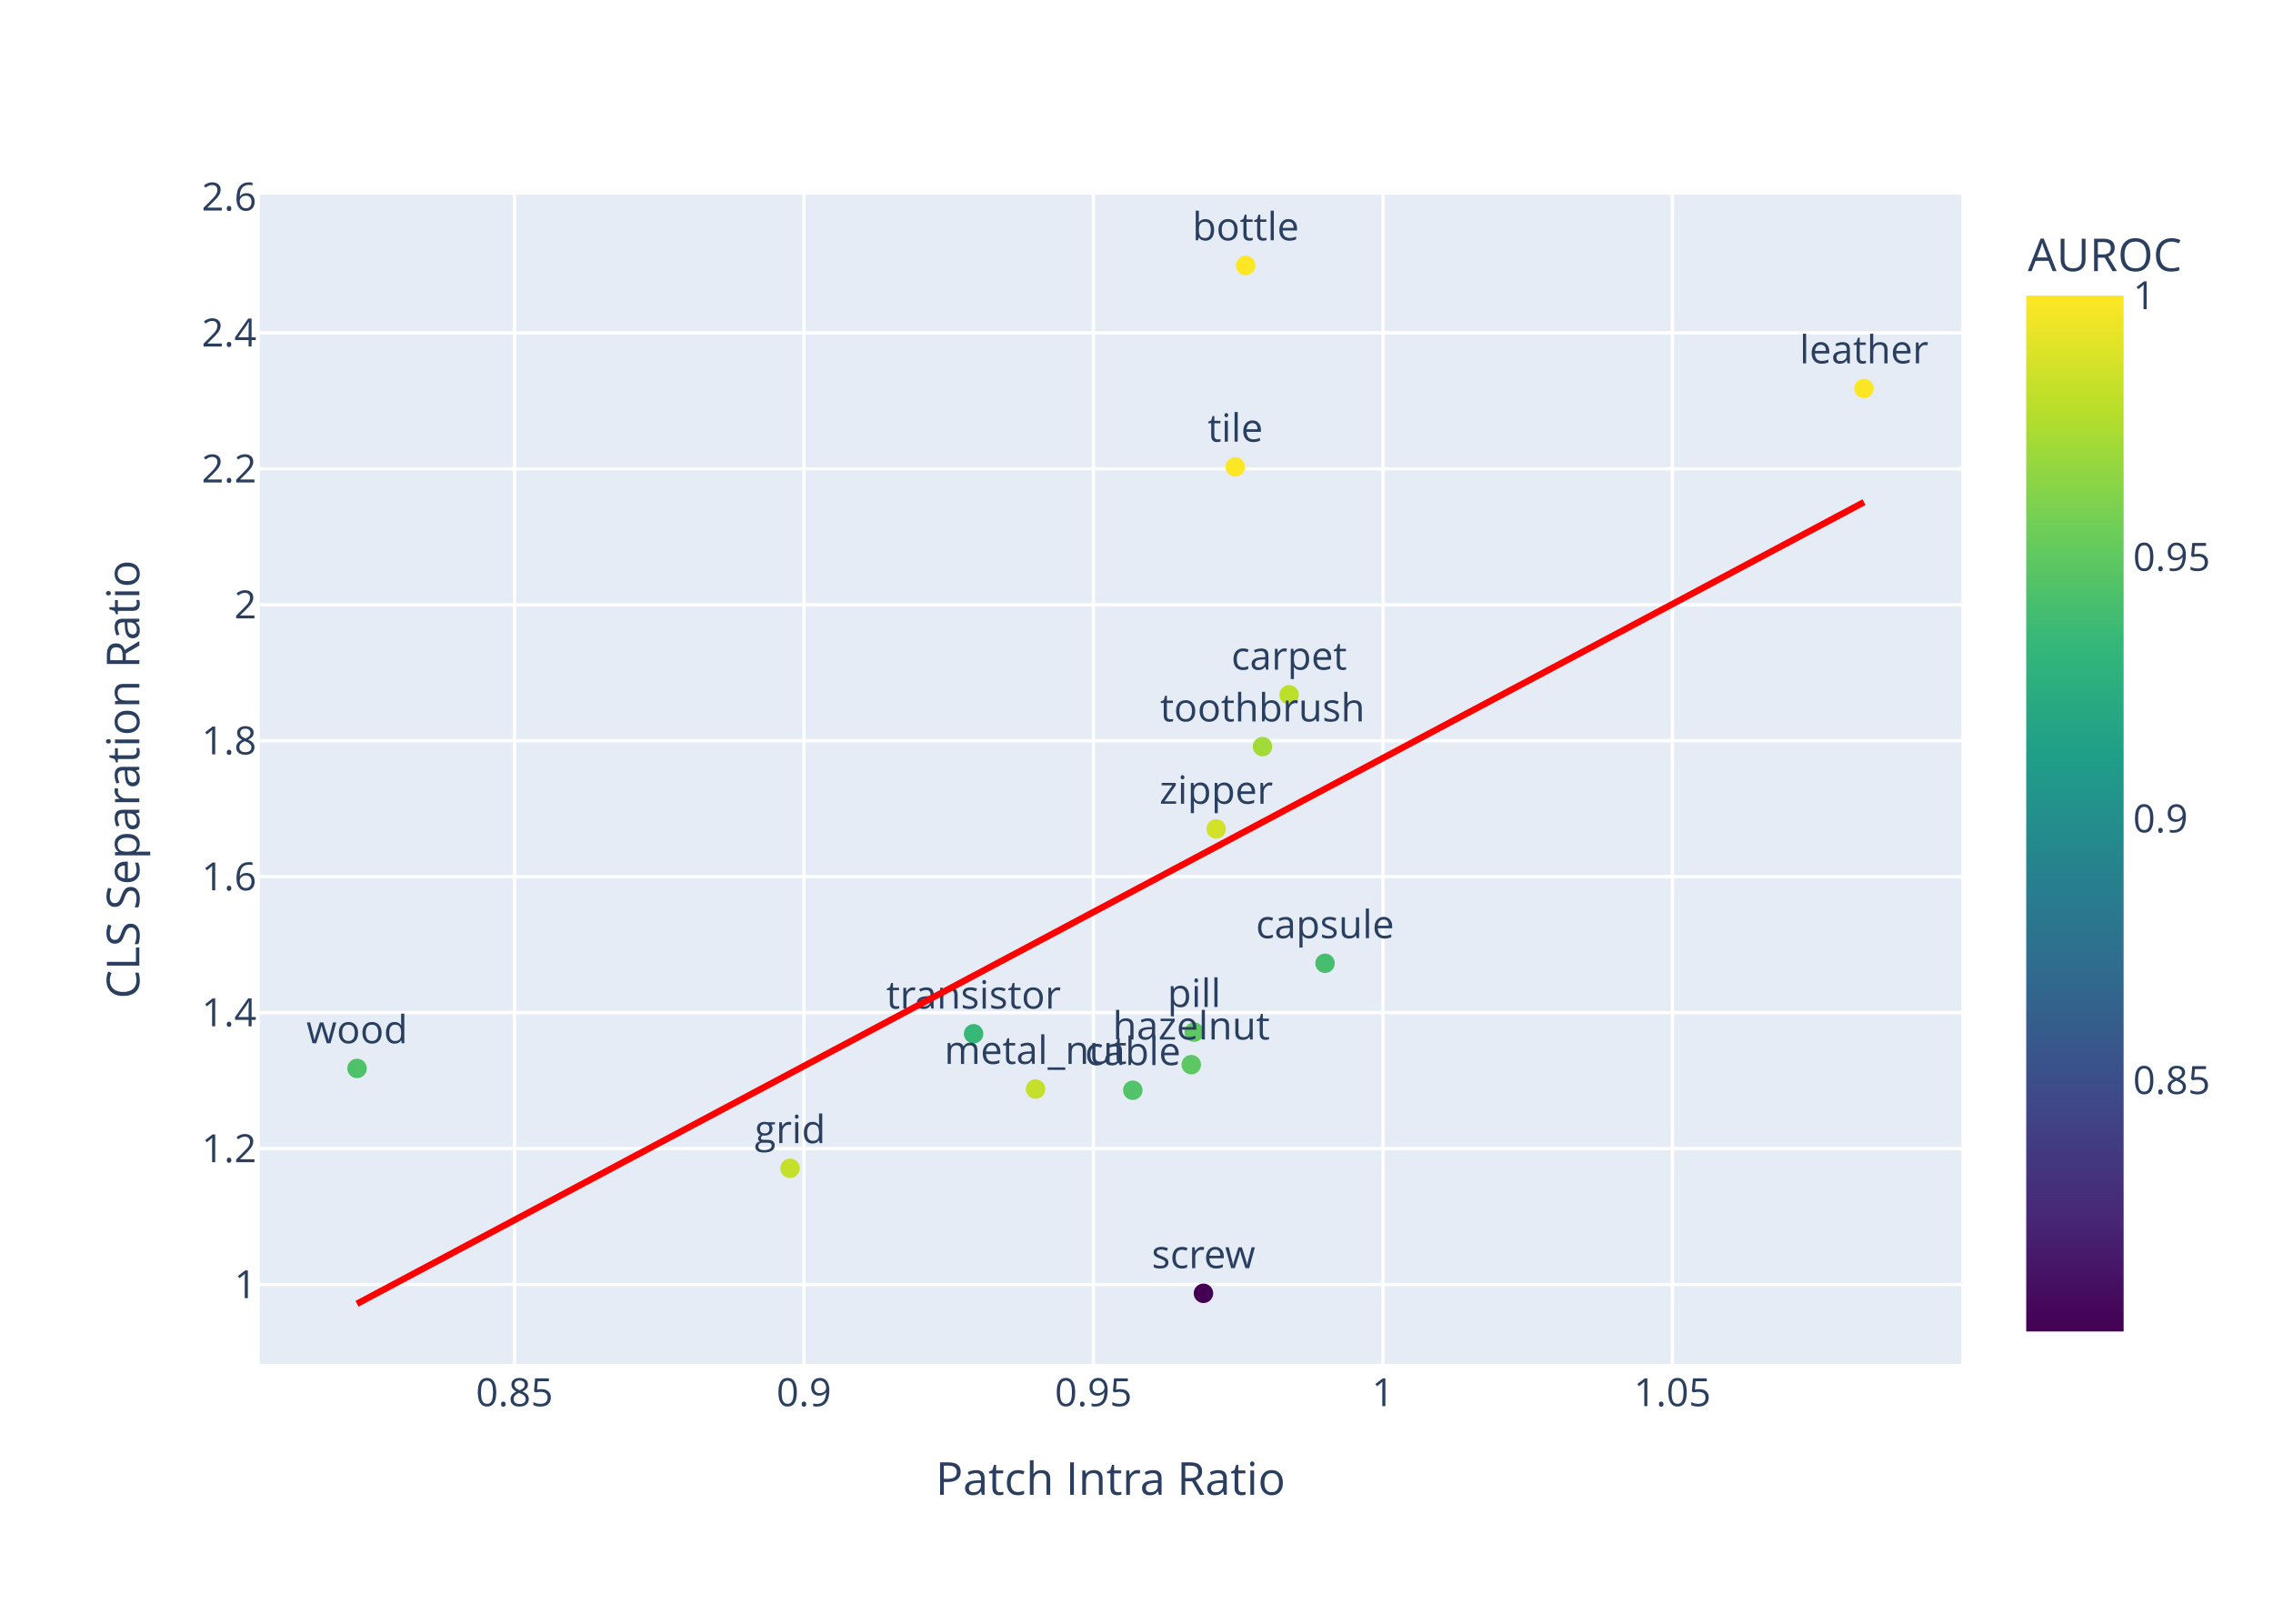
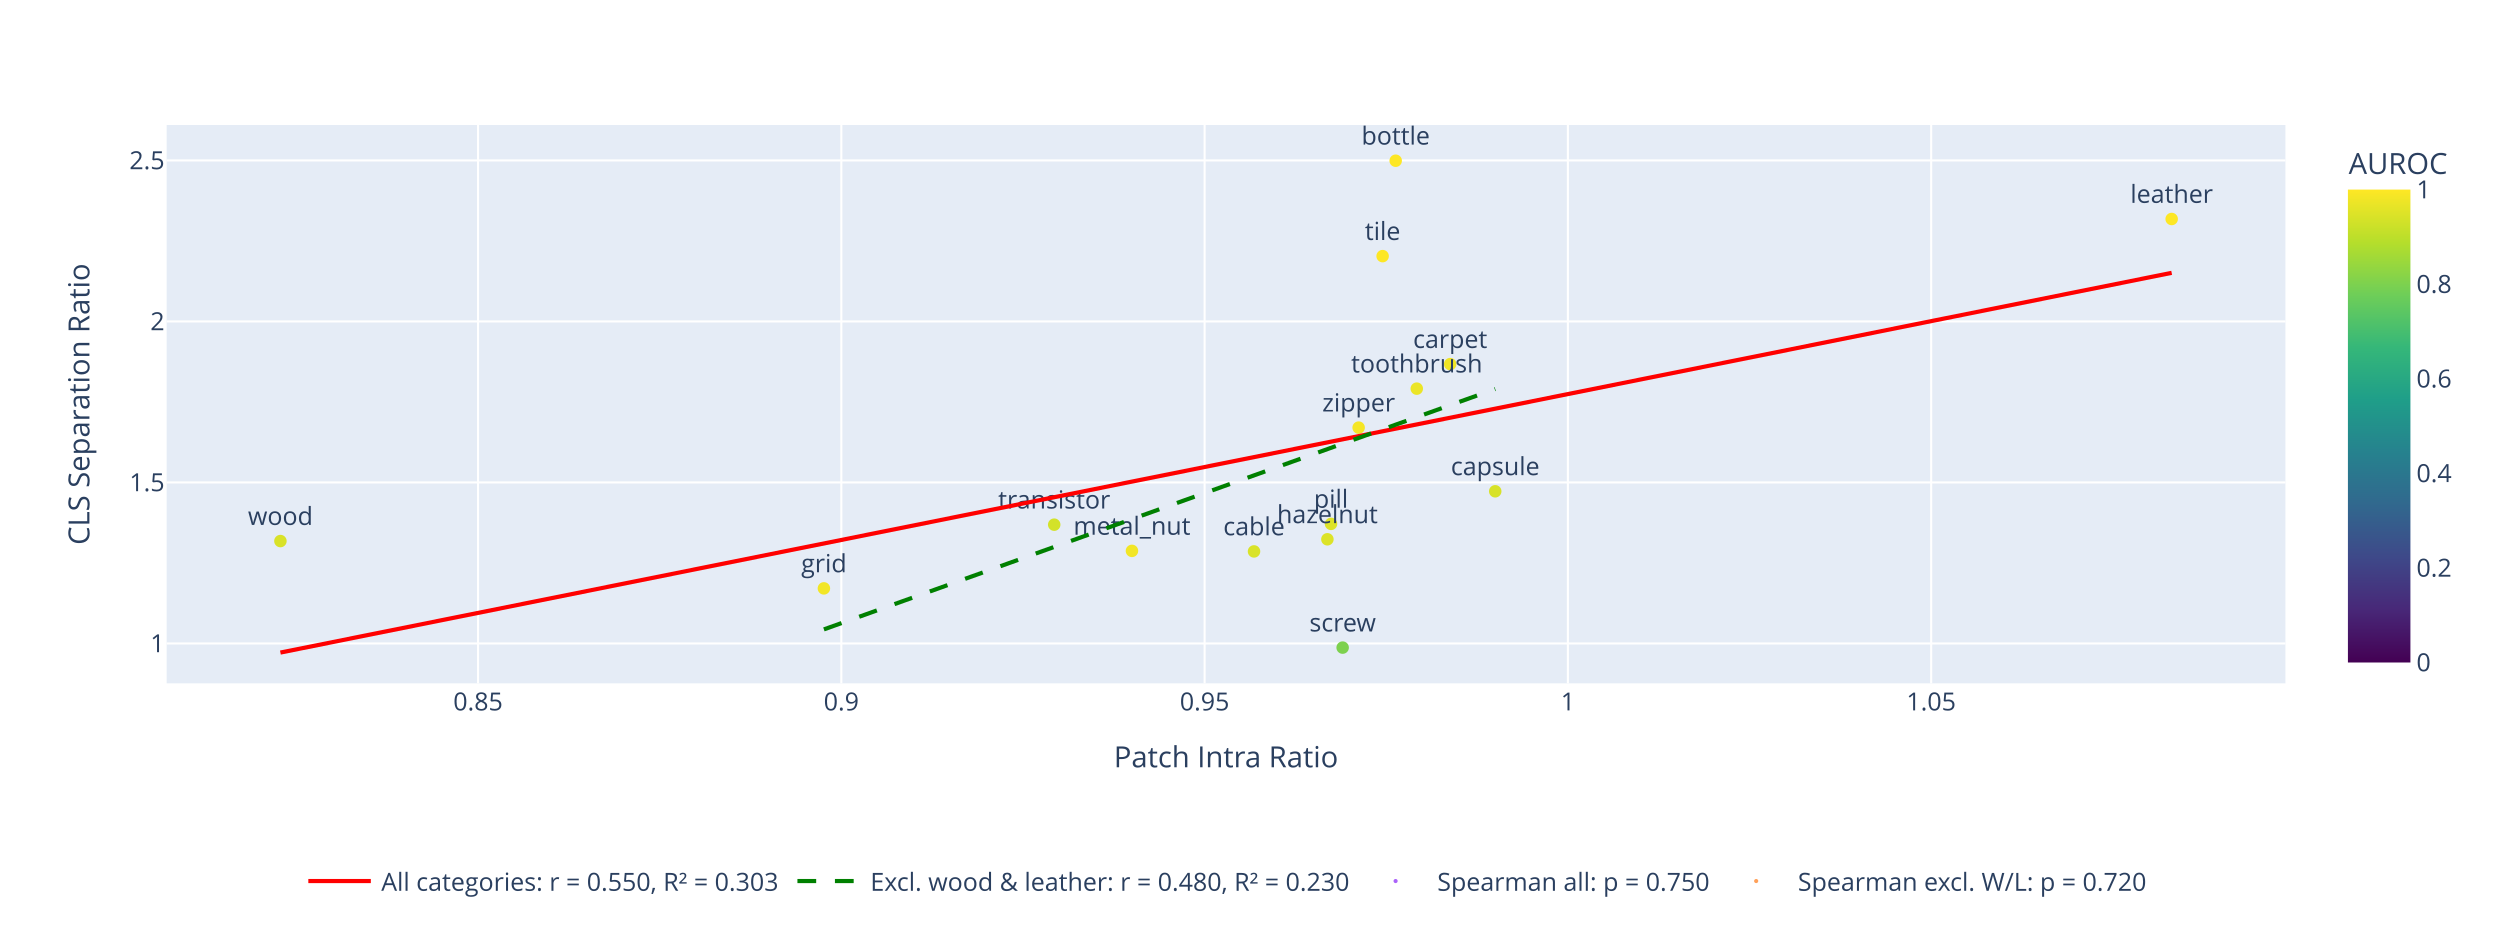
- <svg xmlns="http://www.w3.org/2000/svg" class="main-svg" width="700" height="500" style="" viewBox="0 0 700 500">
-   <rect x="0" y="0" width="700" height="500" style="fill: rgb(255, 255, 255); fill-opacity: 1;" />
-   <defs id="defs-047ee5">
+ <svg xmlns="http://www.w3.org/2000/svg" class="main-svg" width="1200" height="450" style="" viewBox="0 0 1200 450">
+   <rect x="0" y="0" width="1200" height="450" style="fill: rgb(255, 255, 255); fill-opacity: 1;" />
+   <defs id="defs-47b4c6">
    <g class="clips">
-       <clipPath id="clip047ee5xyplot" class="plotclip">
-         <rect width="524" height="360" />
+       <clipPath id="clip47b4c6xyplot" class="plotclip">
+         <rect width="1017" height="268" />
      </clipPath>
-       <clipPath class="axesclip" id="clip047ee5x">
-         <rect x="80" y="0" width="524" height="500" />
+       <clipPath class="axesclip" id="clip47b4c6x">
+         <rect x="80" y="0" width="1017" height="450" />
      </clipPath>
-       <clipPath class="axesclip" id="clip047ee5y">
-         <rect x="0" y="60" width="700" height="360" />
+       <clipPath class="axesclip" id="clip47b4c6y">
+         <rect x="0" y="60" width="1200" height="268" />
      </clipPath>
-       <clipPath class="axesclip" id="clip047ee5xy">
-         <rect x="80" y="60" width="524" height="360" />
+       <clipPath class="axesclip" id="clip47b4c6xy">
+         <rect x="80" y="60" width="1017" height="268" />
      </clipPath>
    </g>
    <g class="gradients">
-       <linearGradient x1="0" y1="1" x2="0" y2="0" gradientUnits="objectBoundingBox" id="g047ee5-cbcoloraxis">
+       <linearGradient x1="0" y1="1" x2="0" y2="0" gradientUnits="objectBoundingBox" id="g47b4c6-cbcoloraxis">
        <stop offset="0%" stop-color="rgb(68, 1, 84)" stop-opacity="1" />
        <stop offset="11.111%" stop-color="rgb(72, 40, 120)" stop-opacity="1" />
        <stop offset="22.222%" stop-color="rgb(62, 73, 137)" stop-opacity="1" />
        <stop offset="33.333%" stop-color="rgb(49, 104, 142)" stop-opacity="1" />
        <stop offset="44.444%" stop-color="rgb(38, 130, 142)" stop-opacity="1" />
        <stop offset="55.556%" stop-color="rgb(31, 158, 137)" stop-opacity="1" />
        <stop offset="66.667%" stop-color="rgb(53, 183, 121)" stop-opacity="1" />
        <stop offset="77.778%" stop-color="rgb(110, 206, 88)" stop-opacity="1" />
        <stop offset="88.889%" stop-color="rgb(181, 222, 43)" stop-opacity="1" />
        <stop offset="100%" stop-color="rgb(253, 231, 37)" stop-opacity="1" />
      </linearGradient>
    </g>
    <g class="patterns" />
  </defs>
  <g class="bglayer">
-     <rect class="bg" x="80" y="60" width="524" height="360" style="fill: rgb(229, 236, 246); fill-opacity: 1; stroke-width: 0;" />
+     <rect class="bg" x="80" y="60" width="1017" height="268" style="fill: rgb(229, 236, 246); fill-opacity: 1; stroke-width: 0;" />
  </g>
  <g class="layer-below">
    <g class="imagelayer" />
    <g class="shapelayer" />
  </g>
  <g class="cartesianlayer">
    <g class="subplot xy">
      <g class="layer-subplot">
        <g class="shapelayer" />
        <g class="imagelayer" />
      </g>
      <g class="minor-gridlayer">
        <g class="x" />
        <g class="y" />
      </g>
      <g class="gridlayer">
        <g class="x">
-           <path class="xgrid crisp" transform="translate(158.45,0)" d="M0,60v360" style="stroke: rgb(255, 255, 255); stroke-opacity: 1; stroke-width: 1px;" />
-           <path class="xgrid crisp" transform="translate(247.59,0)" d="M0,60v360" style="stroke: rgb(255, 255, 255); stroke-opacity: 1; stroke-width: 1px;" />
-           <path class="xgrid crisp" transform="translate(336.74,0)" d="M0,60v360" style="stroke: rgb(255, 255, 255); stroke-opacity: 1; stroke-width: 1px;" />
-           <path class="xgrid crisp" transform="translate(425.89,0)" d="M0,60v360" style="stroke: rgb(255, 255, 255); stroke-opacity: 1; stroke-width: 1px;" />
-           <path class="xgrid crisp" transform="translate(515.03,0)" d="M0,60v360" style="stroke: rgb(255, 255, 255); stroke-opacity: 1; stroke-width: 1px;" />
+           <path class="xgrid crisp" transform="translate(229.46,0)" d="M0,60v268" style="stroke: rgb(255, 255, 255); stroke-opacity: 1; stroke-width: 1px;" />
+           <path class="xgrid crisp" transform="translate(403.84,0)" d="M0,60v268" style="stroke: rgb(255, 255, 255); stroke-opacity: 1; stroke-width: 1px;" />
+           <path class="xgrid crisp" transform="translate(578.21,0)" d="M0,60v268" style="stroke: rgb(255, 255, 255); stroke-opacity: 1; stroke-width: 1px;" />
+           <path class="xgrid crisp" transform="translate(752.59,0)" d="M0,60v268" style="stroke: rgb(255, 255, 255); stroke-opacity: 1; stroke-width: 1px;" />
+           <path class="xgrid crisp" transform="translate(926.96,0)" d="M0,60v268" style="stroke: rgb(255, 255, 255); stroke-opacity: 1; stroke-width: 1px;" />
        </g>
        <g class="y">
-           <path class="ygrid crisp" transform="translate(0,395.55)" d="M80,0h524" style="stroke: rgb(255, 255, 255); stroke-opacity: 1; stroke-width: 1px;" />
-           <path class="ygrid crisp" transform="translate(0,353.68)" d="M80,0h524" style="stroke: rgb(255, 255, 255); stroke-opacity: 1; stroke-width: 1px;" />
-           <path class="ygrid crisp" transform="translate(0,311.82)" d="M80,0h524" style="stroke: rgb(255, 255, 255); stroke-opacity: 1; stroke-width: 1px;" />
-           <path class="ygrid crisp" transform="translate(0,269.95)" d="M80,0h524" style="stroke: rgb(255, 255, 255); stroke-opacity: 1; stroke-width: 1px;" />
-           <path class="ygrid crisp" transform="translate(0,228.09)" d="M80,0h524" style="stroke: rgb(255, 255, 255); stroke-opacity: 1; stroke-width: 1px;" />
-           <path class="ygrid crisp" transform="translate(0,186.22)" d="M80,0h524" style="stroke: rgb(255, 255, 255); stroke-opacity: 1; stroke-width: 1px;" />
-           <path class="ygrid crisp" transform="translate(0,144.36)" d="M80,0h524" style="stroke: rgb(255, 255, 255); stroke-opacity: 1; stroke-width: 1px;" />
-           <path class="ygrid crisp" transform="translate(0,102.49)" d="M80,0h524" style="stroke: rgb(255, 255, 255); stroke-opacity: 1; stroke-width: 1px;" />
+           <path class="ygrid crisp" transform="translate(0,308.86)" d="M80,0h1017" style="stroke: rgb(255, 255, 255); stroke-opacity: 1; stroke-width: 1px;" />
+           <path class="ygrid crisp" transform="translate(0,231.57)" d="M80,0h1017" style="stroke: rgb(255, 255, 255); stroke-opacity: 1; stroke-width: 1px;" />
+           <path class="ygrid crisp" transform="translate(0,154.29)" d="M80,0h1017" style="stroke: rgb(255, 255, 255); stroke-opacity: 1; stroke-width: 1px;" />
+           <path class="ygrid crisp" transform="translate(0,77.01)" d="M80,0h1017" style="stroke: rgb(255, 255, 255); stroke-opacity: 1; stroke-width: 1px;" />
        </g>
      </g>
      <g class="zerolinelayer" />
      <g class="layer-between">
        <g class="shapelayer" />
        <g class="imagelayer" />
      </g>
      <path class="xlines-below" />
      <path class="ylines-below" />
      <g class="overlines-below" />
      <g class="xaxislayer-below" />
      <g class="yaxislayer-below" />
      <g class="overaxes-below" />
      <g class="overplot">
-         <g class="xy" transform="translate(80,60)" clip-path="url(#clip047ee5xyplot)">
+         <g class="xy" transform="translate(80,60)" clip-path="url(#clip47b4c6xyplot)">
          <g class="scatterlayer mlayer">
-             <g class="trace scatter tracee2482b" style="stroke-miterlimit: 2; opacity: 1;">
+             <g class="trace scatter trace76a0ad" style="stroke-miterlimit: 2; opacity: 1;">
              <g class="fills" />
              <g class="errorbars" />
              <g class="lines" />
              <g class="points">
-                 <path class="point" transform="translate(300.42,83.76)" d="M3,0A3,3 0 1,1 0,-3A3,3 0 0,1 3,0Z" style="opacity: 1; stroke-width: 0px; fill: rgb(253, 231, 37); fill-opacity: 1;" />
-                 <path class="point" transform="translate(294.54,195.25)" d="M3,0A3,3 0 1,1 0,-3A3,3 0 0,1 3,0Z" style="opacity: 1; stroke-width: 0px; fill: rgb(210, 226, 41); fill-opacity: 1;" />
-                 <path class="point" transform="translate(308.8,169.9)" d="M3,0A3,3 0 1,1 0,-3A3,3 0 0,1 3,0Z" style="opacity: 1; stroke-width: 0px; fill: rgb(162, 218, 55); fill-opacity: 1;" />
-                 <path class="point" transform="translate(286.87,267.84)" d="M3,0A3,3 0 1,1 0,-3A3,3 0 0,1 3,0Z" style="opacity: 1; stroke-width: 0px; fill: rgb(92, 199, 99); fill-opacity: 1;" />
-                 <path class="point" transform="translate(29.95,269)" d="M3,0A3,3 0 1,1 0,-3A3,3 0 0,1 3,0Z" style="opacity: 1; stroke-width: 0px; fill: rgb(79, 193, 106); fill-opacity: 1;" />
-                 <path class="point" transform="translate(163.31,299.75)" d="M3,0A3,3 0 1,1 0,-3A3,3 0 0,1 3,0Z" style="opacity: 1; stroke-width: 0px; fill: rgb(197, 224, 42); fill-opacity: 1;" />
-                 <path class="point" transform="translate(268.86,275.72)" d="M3,0A3,3 0 1,1 0,-3A3,3 0 0,1 3,0Z" style="opacity: 1; stroke-width: 0px; fill: rgb(82, 195, 105); fill-opacity: 1;" />
-                 <path class="point" transform="translate(494.05,59.63)" d="M3,0A3,3 0 1,1 0,-3A3,3 0 0,1 3,0Z" style="opacity: 1; stroke-width: 0px; fill: rgb(253, 231, 37); fill-opacity: 1;" />
-                 <path class="point" transform="translate(238.91,275.36)" d="M3,0A3,3 0 1,1 0,-3A3,3 0 0,1 3,0Z" style="opacity: 1; stroke-width: 0px; fill: rgb(197, 224, 42); fill-opacity: 1;" />
-                 <path class="point" transform="translate(290.62,338.25)" d="M3,0A3,3 0 1,1 0,-3A3,3 0 0,1 3,0Z" style="opacity: 1; stroke-width: 0px; fill: rgb(68, 1, 84); fill-opacity: 1;" />
-                 <path class="point" transform="translate(303.63,21.75)" d="M3,0A3,3 0 1,1 0,-3A3,3 0 0,1 3,0Z" style="opacity: 1; stroke-width: 0px; fill: rgb(253, 231, 37); fill-opacity: 1;" />
-                 <path class="point" transform="translate(287.76,257.82)" d="M3,0A3,3 0 1,1 0,-3A3,3 0 0,1 3,0Z" style="opacity: 1; stroke-width: 0px; fill: rgb(94, 200, 97); fill-opacity: 1;" />
-                 <path class="point" transform="translate(328.06,236.63)" d="M3,0A3,3 0 1,1 0,-3A3,3 0 0,1 3,0Z" style="opacity: 1; stroke-width: 0px; fill: rgb(71, 190, 111); fill-opacity: 1;" />
-                 <path class="point" transform="translate(317,153.96)" d="M3,0A3,3 0 1,1 0,-3A3,3 0 0,1 3,0Z" style="opacity: 1; stroke-width: 0px; fill: rgb(188, 223, 42); fill-opacity: 1;" />
-                 <path class="point" transform="translate(219.83,258.33)" d="M3,0A3,3 0 1,1 0,-3A3,3 0 0,1 3,0Z" style="opacity: 1; stroke-width: 0px; fill: rgb(56, 184, 119); fill-opacity: 1;" />
+                 <path class="point" transform="translate(583.66,62.94)" d="M3,0A3,3 0 1,1 0,-3A3,3 0 0,1 3,0Z" style="opacity: 1; stroke-width: 0px; fill: rgb(253, 231, 37); fill-opacity: 1;" />
+                 <path class="point" transform="translate(572.15,145.26)" d="M3,0A3,3 0 1,1 0,-3A3,3 0 0,1 3,0Z" style="opacity: 1; stroke-width: 0px; fill: rgb(245, 230, 38); fill-opacity: 1;" />
+                 <path class="point" transform="translate(600.05,126.55)" d="M3,0A3,3 0 1,1 0,-3A3,3 0 0,1 3,0Z" style="opacity: 1; stroke-width: 0px; fill: rgb(235, 229, 39); fill-opacity: 1;" />
+                 <path class="point" transform="translate(557.15,198.86)" d="M3,0A3,3 0 1,1 0,-3A3,3 0 0,1 3,0Z" style="opacity: 1; stroke-width: 0px; fill: rgb(220, 227, 40); fill-opacity: 1;" />
+                 <path class="point" transform="translate(54.6,199.71)" d="M3,0A3,3 0 1,1 0,-3A3,3 0 0,1 3,0Z" style="opacity: 1; stroke-width: 0px; fill: rgb(217, 226, 40); fill-opacity: 1;" />
+                 <path class="point" transform="translate(315.47,222.42)" d="M3,0A3,3 0 1,1 0,-3A3,3 0 0,1 3,0Z" style="opacity: 1; stroke-width: 0px; fill: rgb(242, 230, 38); fill-opacity: 1;" />
+                 <path class="point" transform="translate(521.93,204.68)" d="M3,0A3,3 0 1,1 0,-3A3,3 0 0,1 3,0Z" style="opacity: 1; stroke-width: 0px; fill: rgb(217, 227, 40); fill-opacity: 1;" />
+                 <path class="point" transform="translate(962.4,45.12)" d="M3,0A3,3 0 1,1 0,-3A3,3 0 0,1 3,0Z" style="opacity: 1; stroke-width: 0px; fill: rgb(253, 231, 37); fill-opacity: 1;" />
+                 <path class="point" transform="translate(463.34,204.42)" d="M3,0A3,3 0 1,1 0,-3A3,3 0 0,1 3,0Z" style="opacity: 1; stroke-width: 0px; fill: rgb(242, 230, 38); fill-opacity: 1;" />
+                 <path class="point" transform="translate(564.47,250.85)" d="M3,0A3,3 0 1,1 0,-3A3,3 0 0,1 3,0Z" style="opacity: 1; stroke-width: 0px; fill: rgb(125, 209, 78); fill-opacity: 1;" />
+                 <path class="point" transform="translate(589.93,17.15)" d="M3,0A3,3 0 1,1 0,-3A3,3 0 0,1 3,0Z" style="opacity: 1; stroke-width: 0px; fill: rgb(253, 231, 37); fill-opacity: 1;" />
+                 <path class="point" transform="translate(558.89,191.46)" d="M3,0A3,3 0 1,1 0,-3A3,3 0 0,1 3,0Z" style="opacity: 1; stroke-width: 0px; fill: rgb(221, 227, 40); fill-opacity: 1;" />
+                 <path class="point" transform="translate(637.71,175.82)" d="M3,0A3,3 0 1,1 0,-3A3,3 0 0,1 3,0Z" style="opacity: 1; stroke-width: 0px; fill: rgb(215, 226, 40); fill-opacity: 1;" />
+                 <path class="point" transform="translate(616.09,114.77)" d="M3,0A3,3 0 1,1 0,-3A3,3 0 0,1 3,0Z" style="opacity: 1; stroke-width: 0px; fill: rgb(240, 229, 38); fill-opacity: 1;" />
+                 <path class="point" transform="translate(426.02,191.84)" d="M3,0A3,3 0 1,1 0,-3A3,3 0 0,1 3,0Z" style="opacity: 1; stroke-width: 0px; fill: rgb(211, 226, 41); fill-opacity: 1;" />
              </g>
              <g class="text">
                <g class="textpoint" transform="translate(0,-7.75)">
-                   <text x="300.42" y="83.76" text-anchor="middle" style="font-family: 'Open Sans', verdana, arial, sans-serif; font-size: 12px; fill: rgb(42, 63, 95); fill-opacity: 1; white-space: pre;">tile</text>
-                 </g>
-                 <g class="textpoint" transform="translate(0,-7.75)">
-                   <text x="294.54" y="195.25" text-anchor="middle" style="font-family: 'Open Sans', verdana, arial, sans-serif; font-size: 12px; fill: rgb(42, 63, 95); fill-opacity: 1; white-space: pre;">zipper</text>
-                 </g>
-                 <g class="textpoint" transform="translate(0,-7.75)">
-                   <text x="308.8" y="169.9" text-anchor="middle" style="font-family: 'Open Sans', verdana, arial, sans-serif; font-size: 12px; fill: rgb(42, 63, 95); fill-opacity: 1; white-space: pre;">toothbrush</text>
-                 </g>
-                 <g class="textpoint" transform="translate(0,-7.75)">
-                   <text x="286.87" y="267.84" text-anchor="middle" style="font-family: 'Open Sans', verdana, arial, sans-serif; font-size: 12px; fill: rgb(42, 63, 95); fill-opacity: 1; white-space: pre;">hazelnut</text>
-                 </g>
-                 <g class="textpoint" transform="translate(0,-7.75)">
-                   <text x="29.95" y="269" text-anchor="middle" style="font-family: 'Open Sans', verdana, arial, sans-serif; font-size: 12px; fill: rgb(42, 63, 95); fill-opacity: 1; white-space: pre;">wood</text>
-                 </g>
-                 <g class="textpoint" transform="translate(0,-7.75)">
-                   <text x="163.31" y="299.75" text-anchor="middle" style="font-family: 'Open Sans', verdana, arial, sans-serif; font-size: 12px; fill: rgb(42, 63, 95); fill-opacity: 1; white-space: pre;">grid</text>
-                 </g>
-                 <g class="textpoint" transform="translate(0,-7.75)">
-                   <text x="268.86" y="275.72" text-anchor="middle" style="font-family: 'Open Sans', verdana, arial, sans-serif; font-size: 12px; fill: rgb(42, 63, 95); fill-opacity: 1; white-space: pre;">cable</text>
-                 </g>
-                 <g class="textpoint" transform="translate(0,-7.75)">
-                   <text x="494.05" y="59.63" text-anchor="middle" style="font-family: 'Open Sans', verdana, arial, sans-serif; font-size: 12px; fill: rgb(42, 63, 95); fill-opacity: 1; white-space: pre;">leather</text>
-                 </g>
-                 <g class="textpoint" transform="translate(0,-7.75)">
-                   <text x="238.91" y="275.36" text-anchor="middle" style="font-family: 'Open Sans', verdana, arial, sans-serif; font-size: 12px; fill: rgb(42, 63, 95); fill-opacity: 1; white-space: pre;">metal_nut</text>
-                 </g>
-                 <g class="textpoint" transform="translate(0,-7.75)">
-                   <text x="290.62" y="338.25" text-anchor="middle" style="font-family: 'Open Sans', verdana, arial, sans-serif; font-size: 12px; fill: rgb(42, 63, 95); fill-opacity: 1; white-space: pre;">screw</text>
-                 </g>
-                 <g class="textpoint" transform="translate(0,-7.75)">
-                   <text x="303.63" y="21.75" text-anchor="middle" style="font-family: 'Open Sans', verdana, arial, sans-serif; font-size: 12px; fill: rgb(42, 63, 95); fill-opacity: 1; white-space: pre;">bottle</text>
-                 </g>
-                 <g class="textpoint" transform="translate(0,-7.75)">
-                   <text x="287.76" y="257.82" text-anchor="middle" style="font-family: 'Open Sans', verdana, arial, sans-serif; font-size: 12px; fill: rgb(42, 63, 95); fill-opacity: 1; white-space: pre;">pill</text>
-                 </g>
-                 <g class="textpoint" transform="translate(0,-7.75)">
-                   <text x="328.06" y="236.63" text-anchor="middle" style="font-family: 'Open Sans', verdana, arial, sans-serif; font-size: 12px; fill: rgb(42, 63, 95); fill-opacity: 1; white-space: pre;">capsule</text>
-                 </g>
-                 <g class="textpoint" transform="translate(0,-7.75)">
-                   <text x="317" y="153.96" text-anchor="middle" style="font-family: 'Open Sans', verdana, arial, sans-serif; font-size: 12px; fill: rgb(42, 63, 95); fill-opacity: 1; white-space: pre;">carpet</text>
-                 </g>
-                 <g class="textpoint" transform="translate(0,-7.75)">
-                   <text x="219.83" y="258.33" text-anchor="middle" style="font-family: 'Open Sans', verdana, arial, sans-serif; font-size: 12px; fill: rgb(42, 63, 95); fill-opacity: 1; white-space: pre;">transistor</text>
-                 </g>
-               </g>
-             </g>
-             <g class="trace scatter trace8709ec" style="stroke-miterlimit: 2; opacity: 1;">
+                   <text x="583.66" y="62.94" text-anchor="middle" style="font-family: 'Open Sans', verdana, arial, sans-serif; font-size: 12px; fill: rgb(42, 63, 95); fill-opacity: 1; white-space: pre;">tile</text>
+                 </g>
+                 <g class="textpoint" transform="translate(0,-7.75)">
+                   <text x="572.15" y="145.26" text-anchor="middle" style="font-family: 'Open Sans', verdana, arial, sans-serif; font-size: 12px; fill: rgb(42, 63, 95); fill-opacity: 1; white-space: pre;">zipper</text>
+                 </g>
+                 <g class="textpoint" transform="translate(0,-7.75)">
+                   <text x="600.05" y="126.55" text-anchor="middle" style="font-family: 'Open Sans', verdana, arial, sans-serif; font-size: 12px; fill: rgb(42, 63, 95); fill-opacity: 1; white-space: pre;">toothbrush</text>
+                 </g>
+                 <g class="textpoint" transform="translate(0,-7.75)">
+                   <text x="557.15" y="198.86" text-anchor="middle" style="font-family: 'Open Sans', verdana, arial, sans-serif; font-size: 12px; fill: rgb(42, 63, 95); fill-opacity: 1; white-space: pre;">hazelnut</text>
+                 </g>
+                 <g class="textpoint" transform="translate(0,-7.75)">
+                   <text x="54.6" y="199.71" text-anchor="middle" style="font-family: 'Open Sans', verdana, arial, sans-serif; font-size: 12px; fill: rgb(42, 63, 95); fill-opacity: 1; white-space: pre;">wood</text>
+                 </g>
+                 <g class="textpoint" transform="translate(0,-7.75)">
+                   <text x="315.47" y="222.42" text-anchor="middle" style="font-family: 'Open Sans', verdana, arial, sans-serif; font-size: 12px; fill: rgb(42, 63, 95); fill-opacity: 1; white-space: pre;">grid</text>
+                 </g>
+                 <g class="textpoint" transform="translate(0,-7.75)">
+                   <text x="521.93" y="204.68" text-anchor="middle" style="font-family: 'Open Sans', verdana, arial, sans-serif; font-size: 12px; fill: rgb(42, 63, 95); fill-opacity: 1; white-space: pre;">cable</text>
+                 </g>
+                 <g class="textpoint" transform="translate(0,-7.75)">
+                   <text x="962.4" y="45.12" text-anchor="middle" style="font-family: 'Open Sans', verdana, arial, sans-serif; font-size: 12px; fill: rgb(42, 63, 95); fill-opacity: 1; white-space: pre;">leather</text>
+                 </g>
+                 <g class="textpoint" transform="translate(0,-7.75)">
+                   <text x="463.34" y="204.42" text-anchor="middle" style="font-family: 'Open Sans', verdana, arial, sans-serif; font-size: 12px; fill: rgb(42, 63, 95); fill-opacity: 1; white-space: pre;">metal_nut</text>
+                 </g>
+                 <g class="textpoint" transform="translate(0,-7.75)">
+                   <text x="564.47" y="250.85" text-anchor="middle" style="font-family: 'Open Sans', verdana, arial, sans-serif; font-size: 12px; fill: rgb(42, 63, 95); fill-opacity: 1; white-space: pre;">screw</text>
+                 </g>
+                 <g class="textpoint" transform="translate(0,-7.75)">
+                   <text x="589.93" y="17.15" text-anchor="middle" style="font-family: 'Open Sans', verdana, arial, sans-serif; font-size: 12px; fill: rgb(42, 63, 95); fill-opacity: 1; white-space: pre;">bottle</text>
+                 </g>
+                 <g class="textpoint" transform="translate(0,-7.75)">
+                   <text x="558.89" y="191.46" text-anchor="middle" style="font-family: 'Open Sans', verdana, arial, sans-serif; font-size: 12px; fill: rgb(42, 63, 95); fill-opacity: 1; white-space: pre;">pill</text>
+                 </g>
+                 <g class="textpoint" transform="translate(0,-7.75)">
+                   <text x="637.71" y="175.82" text-anchor="middle" style="font-family: 'Open Sans', verdana, arial, sans-serif; font-size: 12px; fill: rgb(42, 63, 95); fill-opacity: 1; white-space: pre;">capsule</text>
+                 </g>
+                 <g class="textpoint" transform="translate(0,-7.75)">
+                   <text x="616.09" y="114.77" text-anchor="middle" style="font-family: 'Open Sans', verdana, arial, sans-serif; font-size: 12px; fill: rgb(42, 63, 95); fill-opacity: 1; white-space: pre;">carpet</text>
+                 </g>
+                 <g class="textpoint" transform="translate(0,-7.75)">
+                   <text x="426.02" y="191.84" text-anchor="middle" style="font-family: 'Open Sans', verdana, arial, sans-serif; font-size: 12px; fill: rgb(42, 63, 95); fill-opacity: 1; white-space: pre;">transistor</text>
+                 </g>
+               </g>
+             </g>
+             <g class="trace scatter trace80f76d" style="stroke-miterlimit: 2; opacity: 1;">
              <g class="fills" />
              <g class="errorbars" />
              <g class="lines">
-                 <path class="js-line" d="M29.95,341.47L494.05,94.63" style="vector-effect: none; fill: none; stroke: rgb(255, 0, 0); stroke-opacity: 1; stroke-width: 2px; opacity: 1;" />
-               </g>
+                 <path class="js-line" d="M54.6,253.23L843.19,94.9L852.36,93.06L962.4,70.96" style="vector-effect: none; fill: none; stroke: rgb(255, 0, 0); stroke-opacity: 1; stroke-width: 2px; opacity: 1;" />
+               </g>
+               <g class="points" />
+               <g class="text" />
+             </g>
+             <g class="trace scatter tracef8f9f9" style="stroke-miterlimit: 2; opacity: 1;">
+               <g class="fills" />
+               <g class="errorbars" />
+               <g class="lines">
+                 <path class="js-line" d="M315.47,242.11L637.71,126.73" style="vector-effect: none; fill: none; stroke: rgb(0, 128, 0); stroke-opacity: 1; stroke-dasharray: 9px, 9px; stroke-width: 2px; opacity: 1;" />
+               </g>
+               <g class="points" />
+               <g class="text" />
+             </g>
+             <g class="trace scatter trace014a4b" style="stroke-miterlimit: 2; opacity: 1;">
+               <g class="fills" />
+               <g class="errorbars" />
+               <g class="lines" />
+               <g class="points" />
+               <g class="text" />
+             </g>
+             <g class="trace scatter trace52f282" style="stroke-miterlimit: 2; opacity: 1;">
+               <g class="fills" />
+               <g class="errorbars" />
+               <g class="lines" />
              <g class="points" />
              <g class="text" />
            </g>
          </g>
        </g>
      </g>
      <g class="zerolinelayer-above" />
      <path class="xlines-above crisp" d="M0,0" style="fill: none;" />
      <path class="ylines-above crisp" d="M0,0" style="fill: none;" />
      <g class="overlines-above" />
      <g class="xaxislayer-above">
        <g class="xtick">
-           <text text-anchor="middle" x="0" y="433" transform="translate(158.45,0)" style="font-family: 'Open Sans', verdana, arial, sans-serif; font-size: 12px; fill: rgb(42, 63, 95); fill-opacity: 1; white-space: pre;">0.85</text>
-         </g>
-         <g class="xtick">
-           <text text-anchor="middle" x="0" y="433" style="font-family: 'Open Sans', verdana, arial, sans-serif; font-size: 12px; fill: rgb(42, 63, 95); fill-opacity: 1; white-space: pre;" transform="translate(247.59,0)">0.9</text>
-         </g>
-         <g class="xtick">
-           <text text-anchor="middle" x="0" y="433" style="font-family: 'Open Sans', verdana, arial, sans-serif; font-size: 12px; fill: rgb(42, 63, 95); fill-opacity: 1; white-space: pre;" transform="translate(336.74,0)">0.95</text>
-         </g>
-         <g class="xtick">
-           <text text-anchor="middle" x="0" y="433" style="font-family: 'Open Sans', verdana, arial, sans-serif; font-size: 12px; fill: rgb(42, 63, 95); fill-opacity: 1; white-space: pre;" transform="translate(425.89,0)">1</text>
-         </g>
-         <g class="xtick">
-           <text text-anchor="middle" x="0" y="433" style="font-family: 'Open Sans', verdana, arial, sans-serif; font-size: 12px; fill: rgb(42, 63, 95); fill-opacity: 1; white-space: pre;" transform="translate(515.03,0)">1.05</text>
+           <text text-anchor="middle" x="0" y="341" transform="translate(229.46,0)" style="font-family: 'Open Sans', verdana, arial, sans-serif; font-size: 12px; fill: rgb(42, 63, 95); fill-opacity: 1; white-space: pre;">0.85</text>
+         </g>
+         <g class="xtick">
+           <text text-anchor="middle" x="0" y="341" style="font-family: 'Open Sans', verdana, arial, sans-serif; font-size: 12px; fill: rgb(42, 63, 95); fill-opacity: 1; white-space: pre;" transform="translate(403.84,0)">0.9</text>
+         </g>
+         <g class="xtick">
+           <text text-anchor="middle" x="0" y="341" style="font-family: 'Open Sans', verdana, arial, sans-serif; font-size: 12px; fill: rgb(42, 63, 95); fill-opacity: 1; white-space: pre;" transform="translate(578.21,0)">0.95</text>
+         </g>
+         <g class="xtick">
+           <text text-anchor="middle" x="0" y="341" style="font-family: 'Open Sans', verdana, arial, sans-serif; font-size: 12px; fill: rgb(42, 63, 95); fill-opacity: 1; white-space: pre;" transform="translate(752.59,0)">1</text>
+         </g>
+         <g class="xtick">
+           <text text-anchor="middle" x="0" y="341" style="font-family: 'Open Sans', verdana, arial, sans-serif; font-size: 12px; fill: rgb(42, 63, 95); fill-opacity: 1; white-space: pre;" transform="translate(926.96,0)">1.05</text>
        </g>
      </g>
      <g class="yaxislayer-above">
        <g class="ytick">
-           <text text-anchor="end" x="79" y="4.2" transform="translate(0,395.55)" style="font-family: 'Open Sans', verdana, arial, sans-serif; font-size: 12px; fill: rgb(42, 63, 95); fill-opacity: 1; white-space: pre;">1</text>
+           <text text-anchor="end" x="79" y="4.2" transform="translate(0,308.86)" style="font-family: 'Open Sans', verdana, arial, sans-serif; font-size: 12px; fill: rgb(42, 63, 95); fill-opacity: 1; white-space: pre;">1</text>
        </g>
        <g class="ytick">
-           <text text-anchor="end" x="79" y="4.2" style="font-family: 'Open Sans', verdana, arial, sans-serif; font-size: 12px; fill: rgb(42, 63, 95); fill-opacity: 1; white-space: pre;" transform="translate(0,353.68)">1.2</text>
+           <text text-anchor="end" x="79" y="4.2" style="font-family: 'Open Sans', verdana, arial, sans-serif; font-size: 12px; fill: rgb(42, 63, 95); fill-opacity: 1; white-space: pre;" transform="translate(0,231.57)">1.5</text>
        </g>
        <g class="ytick">
-           <text text-anchor="end" x="79" y="4.2" style="font-family: 'Open Sans', verdana, arial, sans-serif; font-size: 12px; fill: rgb(42, 63, 95); fill-opacity: 1; white-space: pre;" transform="translate(0,311.82)">1.4</text>
+           <text text-anchor="end" x="79" y="4.2" style="font-family: 'Open Sans', verdana, arial, sans-serif; font-size: 12px; fill: rgb(42, 63, 95); fill-opacity: 1; white-space: pre;" transform="translate(0,154.29)">2</text>
        </g>
        <g class="ytick">
-           <text text-anchor="end" x="79" y="4.2" style="font-family: 'Open Sans', verdana, arial, sans-serif; font-size: 12px; fill: rgb(42, 63, 95); fill-opacity: 1; white-space: pre;" transform="translate(0,269.95)">1.6</text>
-         </g>
-         <g class="ytick">
-           <text text-anchor="end" x="79" y="4.2" style="font-family: 'Open Sans', verdana, arial, sans-serif; font-size: 12px; fill: rgb(42, 63, 95); fill-opacity: 1; white-space: pre;" transform="translate(0,228.09)">1.8</text>
-         </g>
-         <g class="ytick">
-           <text text-anchor="end" x="79" y="4.2" style="font-family: 'Open Sans', verdana, arial, sans-serif; font-size: 12px; fill: rgb(42, 63, 95); fill-opacity: 1; white-space: pre;" transform="translate(0,186.22)">2</text>
-         </g>
-         <g class="ytick">
-           <text text-anchor="end" x="79" y="4.2" style="font-family: 'Open Sans', verdana, arial, sans-serif; font-size: 12px; fill: rgb(42, 63, 95); fill-opacity: 1; white-space: pre;" transform="translate(0,144.36)">2.2</text>
-         </g>
-         <g class="ytick">
-           <text text-anchor="end" x="79" y="4.2" style="font-family: 'Open Sans', verdana, arial, sans-serif; font-size: 12px; fill: rgb(42, 63, 95); fill-opacity: 1; white-space: pre;" transform="translate(0,102.49)">2.4</text>
-         </g>
-         <g class="ytick">
-           <text text-anchor="end" x="79" y="4.2" style="font-family: 'Open Sans', verdana, arial, sans-serif; font-size: 12px; fill: rgb(42, 63, 95); fill-opacity: 1; white-space: pre;" transform="translate(0,60.63)">2.6</text>
+           <text text-anchor="end" x="79" y="4.2" style="font-family: 'Open Sans', verdana, arial, sans-serif; font-size: 12px; fill: rgb(42, 63, 95); fill-opacity: 1; white-space: pre;" transform="translate(0,77.01)">2.5</text>
        </g>
      </g>
      <g class="overaxes-above" />
    </g>
  </g>
  <g class="polarlayer" />
  <g class="smithlayer" />
  <g class="ternarylayer" />
  <g class="geolayer" />
  <g class="funnelarealayer" />
  <g class="pielayer" />
  <g class="iciclelayer" />
  <g class="treemaplayer" />
  <g class="sunburstlayer" />
  <g class="glimages" />
-   <defs id="topdefs-047ee5">
+   <defs id="topdefs-47b4c6">
    <g class="clips" />
+     <clipPath id="legend47b4c6">
+       <rect width="891" height="29" x="0" y="0" />
+     </clipPath>
  </defs>
  <g class="layer-above">
    <g class="imagelayer" />
    <g class="shapelayer" />
  </g>
  <g class="infolayer">
+     <g class="legend" pointer-events="all" transform="translate(143,408.4)">
+       <rect class="bg" shape-rendering="crispEdges" style="stroke: rgb(68, 68, 68); stroke-opacity: 1; fill: rgb(255, 255, 255); fill-opacity: 1; stroke-width: 0px;" width="891" height="29" x="0" y="0" />
+       <g class="scrollbox" transform="" clip-path="url(#legend47b4c6)">
+         <g class="groups">
+           <g class="traces" transform="translate(0,14.5)" style="opacity: 1;">
+             <text class="legendtext" text-anchor="start" x="40" y="4.68" style="font-family: 'Open Sans', verdana, arial, sans-serif; font-size: 12px; fill: rgb(42, 63, 95); fill-opacity: 1; white-space: pre;">All categories: r = 0.550, R² = 0.303</text>
+             <g class="layers" style="opacity: 1;">
+               <g class="legendfill" />
+               <g class="legendlines">
+                 <path class="js-line" d="M5,0h30" style="fill: none; stroke: rgb(255, 0, 0); stroke-opacity: 1; stroke-width: 2px;" />
+               </g>
+               <g class="legendsymbols">
+                 <g class="legendpoints" />
+               </g>
+             </g>
+             <rect class="legendtoggle" x="0" y="-9.5" width="232.266" height="19" style="fill: rgb(0, 0, 0); fill-opacity: 0;" />
+           </g>
+           <g class="traces" transform="translate(234.7656,14.5)" style="opacity: 1;">
+             <text class="legendtext" text-anchor="start" x="40" y="4.68" style="font-family: 'Open Sans', verdana, arial, sans-serif; font-size: 12px; fill: rgb(42, 63, 95); fill-opacity: 1; white-space: pre;">Excl. wood &amp; leather: r = 0.480, R² = 0.230</text>
+             <g class="layers" style="opacity: 1;">
+               <g class="legendfill" />
+               <g class="legendlines">
+                 <path class="js-line" d="M5,0h30" style="fill: none; stroke: rgb(0, 128, 0); stroke-opacity: 1; stroke-dasharray: 9px, 9px; stroke-width: 2px;" />
+               </g>
+               <g class="legendsymbols">
+                 <g class="legendpoints" />
+               </g>
+             </g>
+             <rect class="legendtoggle" x="0" y="-9.5" width="269.619" height="19" style="fill: rgb(0, 0, 0); fill-opacity: 0;" />
+           </g>
+           <g class="traces" transform="translate(506.8848,14.5)" style="opacity: 1;">
+             <text class="legendtext" text-anchor="start" x="40" y="4.68" style="font-family: 'Open Sans', verdana, arial, sans-serif; font-size: 12px; fill: rgb(42, 63, 95); fill-opacity: 1; white-space: pre;">Spearman all: p = 0.750</text>
+             <g class="layers" style="opacity: 1;">
+               <g class="legendfill" />
+               <g class="legendlines" />
+               <g class="legendsymbols">
+                 <g class="legendpoints">
+                   <path class="scatterpts" transform="translate(20,0)" d="M1,0A1,1 0 1,1 0,-1A1,1 0 0,1 1,0Z" style="opacity: 1; stroke-width: 0px; fill: rgb(171, 99, 250); fill-opacity: 1;" />
+                 </g>
+               </g>
+             </g>
+             <rect class="legendtoggle" x="0" y="-9.5" width="170.578" height="19" style="fill: rgb(0, 0, 0); fill-opacity: 0;" />
+           </g>
+           <g class="traces" transform="translate(679.9629,14.5)" style="opacity: 1;">
+             <text class="legendtext" text-anchor="start" x="40" y="4.68" style="font-family: 'Open Sans', verdana, arial, sans-serif; font-size: 12px; fill: rgb(42, 63, 95); fill-opacity: 1; white-space: pre;">Spearman excl. W/L: p = 0.720</text>
+             <g class="layers" style="opacity: 1;">
+               <g class="legendfill" />
+               <g class="legendlines" />
+               <g class="legendsymbols">
+                 <g class="legendpoints">
+                   <path class="scatterpts" transform="translate(20,0)" d="M1,0A1,1 0 1,1 0,-1A1,1 0 0,1 1,0Z" style="opacity: 1; stroke-width: 0px; fill: rgb(255, 161, 90); fill-opacity: 1;" />
+                 </g>
+               </g>
+             </g>
+             <rect class="legendtoggle" x="0" y="-9.5" width="207.914" height="19" style="fill: rgb(0, 0, 0); fill-opacity: 0;" />
+           </g>
+         </g>
+       </g>
+       <rect class="scrollbar" rx="20" ry="3" width="0" height="0" style="fill: rgb(128, 139, 164); fill-opacity: 1;" x="0" y="0" />
+     </g>
    <g class="cbcoloraxis colorbar" transform="translate(80,60)">
-       <rect class="cbbg" x="534" y="0" width="73.682" height="360" style="fill: rgb(0, 0, 0); fill-opacity: 0; stroke: rgb(68, 68, 68); stroke-opacity: 1; stroke-width: 0;" />
+       <rect class="cbbg" x="1037" y="0" width="70.902" height="268" style="fill: rgb(0, 0, 0); fill-opacity: 0; stroke: rgb(68, 68, 68); stroke-opacity: 1; stroke-width: 0;" />
      <g class="cbfills" transform="translate(0,31)">
-         <rect class="cbfill gradient_filled" style="fill: url('#g047ee5-cbcoloraxis');" x="544" y="0" width="30" height="319" />
+         <rect class="cbfill gradient_filled" style="fill: url('#g47b4c6-cbcoloraxis');" x="1047" y="0" width="30" height="227" />
      </g>
      <g class="cblines" transform="translate(0,31)" />
      <g class="cbaxis crisp" transform="translate(0,-60)">
        <g class="ycbcoloraxistick">
-           <text text-anchor="start" x="576.9" y="4.2" transform="translate(0,332.67)" style="font-family: 'Open Sans', verdana, arial, sans-serif; font-size: 12px; fill: rgb(42, 63, 95); fill-opacity: 1; white-space: pre;">0.85</text>
-         </g>
-         <g class="ycbcoloraxistick">
-           <text text-anchor="start" x="576.9" y="4.2" style="font-family: 'Open Sans', verdana, arial, sans-serif; font-size: 12px; fill: rgb(42, 63, 95); fill-opacity: 1; white-space: pre;" transform="translate(0,252.11)">0.9</text>
-         </g>
-         <g class="ycbcoloraxistick">
-           <text text-anchor="start" x="576.9" y="4.2" style="font-family: 'Open Sans', verdana, arial, sans-serif; font-size: 12px; fill: rgb(42, 63, 95); fill-opacity: 1; white-space: pre;" transform="translate(0,171.56)">0.95</text>
-         </g>
-         <g class="ycbcoloraxistick">
-           <text text-anchor="start" x="576.9" y="4.2" style="font-family: 'Open Sans', verdana, arial, sans-serif; font-size: 12px; fill: rgb(42, 63, 95); fill-opacity: 1; white-space: pre;" transform="translate(0,91)">1</text>
+           <text text-anchor="start" x="1079.9" y="4.2" transform="translate(0,318)" style="font-family: 'Open Sans', verdana, arial, sans-serif; font-size: 12px; fill: rgb(42, 63, 95); fill-opacity: 1; white-space: pre;">0</text>
+         </g>
+         <g class="ycbcoloraxistick">
+           <text text-anchor="start" x="1079.9" y="4.2" style="font-family: 'Open Sans', verdana, arial, sans-serif; font-size: 12px; fill: rgb(42, 63, 95); fill-opacity: 1; white-space: pre;" transform="translate(0,272.6)">0.2</text>
+         </g>
+         <g class="ycbcoloraxistick">
+           <text text-anchor="start" x="1079.9" y="4.2" style="font-family: 'Open Sans', verdana, arial, sans-serif; font-size: 12px; fill: rgb(42, 63, 95); fill-opacity: 1; white-space: pre;" transform="translate(0,227.2)">0.4</text>
+         </g>
+         <g class="ycbcoloraxistick">
+           <text text-anchor="start" x="1079.9" y="4.2" style="font-family: 'Open Sans', verdana, arial, sans-serif; font-size: 12px; fill: rgb(42, 63, 95); fill-opacity: 1; white-space: pre;" transform="translate(0,181.8)">0.6</text>
+         </g>
+         <g class="ycbcoloraxistick">
+           <text text-anchor="start" x="1079.9" y="4.2" style="font-family: 'Open Sans', verdana, arial, sans-serif; font-size: 12px; fill: rgb(42, 63, 95); fill-opacity: 1; white-space: pre;" transform="translate(0,136.4)">0.8</text>
+         </g>
+         <g class="ycbcoloraxistick">
+           <text text-anchor="start" x="1079.9" y="4.2" style="font-family: 'Open Sans', verdana, arial, sans-serif; font-size: 12px; fill: rgb(42, 63, 95); fill-opacity: 1; white-space: pre;" transform="translate(0,91)">1</text>
        </g>
      </g>
      <g class="cbtitleunshift" transform="translate(-80,-60)">
        <g class="cbtitle" transform="">
-           <text class="ycbcoloraxistitle" x="624.48" y="83.5" text-anchor="start" style="opacity: 1; font-family: 'Open Sans', verdana, arial, sans-serif; font-size: 14px; fill: rgb(42, 63, 95); fill-opacity: 1; white-space: pre;">AUROC</text>
-         </g>
-       </g>
-       <rect class="cboutline" x="544" y="31" width="30" height="319" style="stroke: rgb(68, 68, 68); stroke-opacity: 1; fill: none; stroke-width: 0;" />
+           <text class="ycbcoloraxistitle" x="1127.34" y="83.5" text-anchor="start" style="opacity: 1; font-family: 'Open Sans', verdana, arial, sans-serif; font-size: 14px; fill: rgb(42, 63, 95); fill-opacity: 1; white-space: pre;">AUROC</text>
+         </g>
+       </g>
+       <rect class="cboutline" x="1047" y="31" width="30" height="227" style="stroke: rgb(68, 68, 68); stroke-opacity: 1; fill: none; stroke-width: 0;" />
    </g>
    <g class="g-gtitle" />
    <g class="g-xtitle">
-       <text class="xtitle" x="342" y="460.3" text-anchor="middle" style="opacity: 1; font-family: 'Open Sans', verdana, arial, sans-serif; font-size: 14px; fill: rgb(42, 63, 95); fill-opacity: 1; white-space: pre;">Patch Intra Ratio</text>
+       <text class="xtitle" x="588.5" y="368.3" text-anchor="middle" style="opacity: 1; font-family: 'Open Sans', verdana, arial, sans-serif; font-size: 14px; fill: rgb(42, 63, 95); fill-opacity: 1; white-space: pre;">Patch Intra Ratio</text>
    </g>
    <g class="g-ytitle">
-       <text class="ytitle" transform="rotate(-90,42.9125,240)" x="42.913" y="240" text-anchor="middle" style="opacity: 1; font-family: 'Open Sans', verdana, arial, sans-serif; font-size: 14px; fill: rgb(42, 63, 95); fill-opacity: 1; white-space: pre;">CLS Separation Ratio</text>
+       <text class="ytitle" transform="rotate(-90,42.9125,194)" x="42.913" y="194" text-anchor="middle" style="opacity: 1; font-family: 'Open Sans', verdana, arial, sans-serif; font-size: 14px; fill: rgb(42, 63, 95); fill-opacity: 1; white-space: pre;">CLS Separation Ratio</text>
    </g>
  </g>
</svg>
